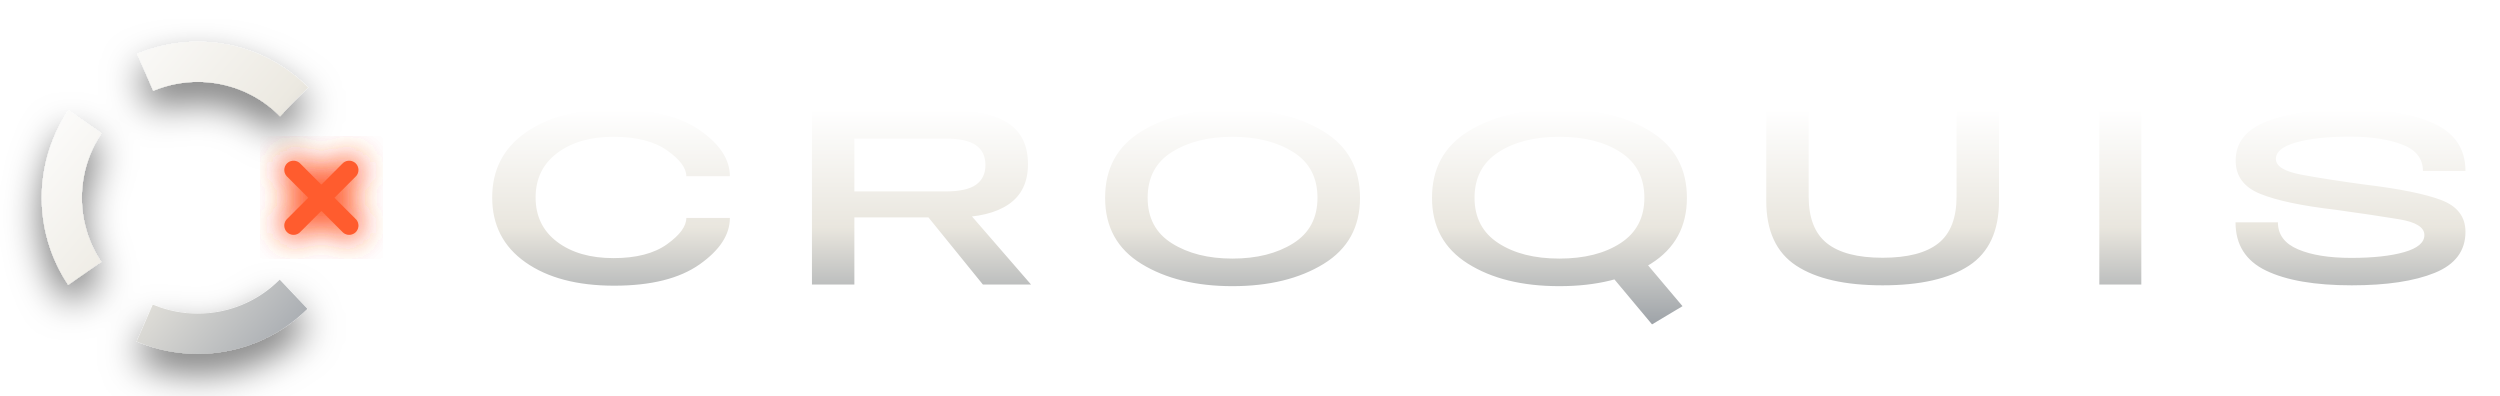
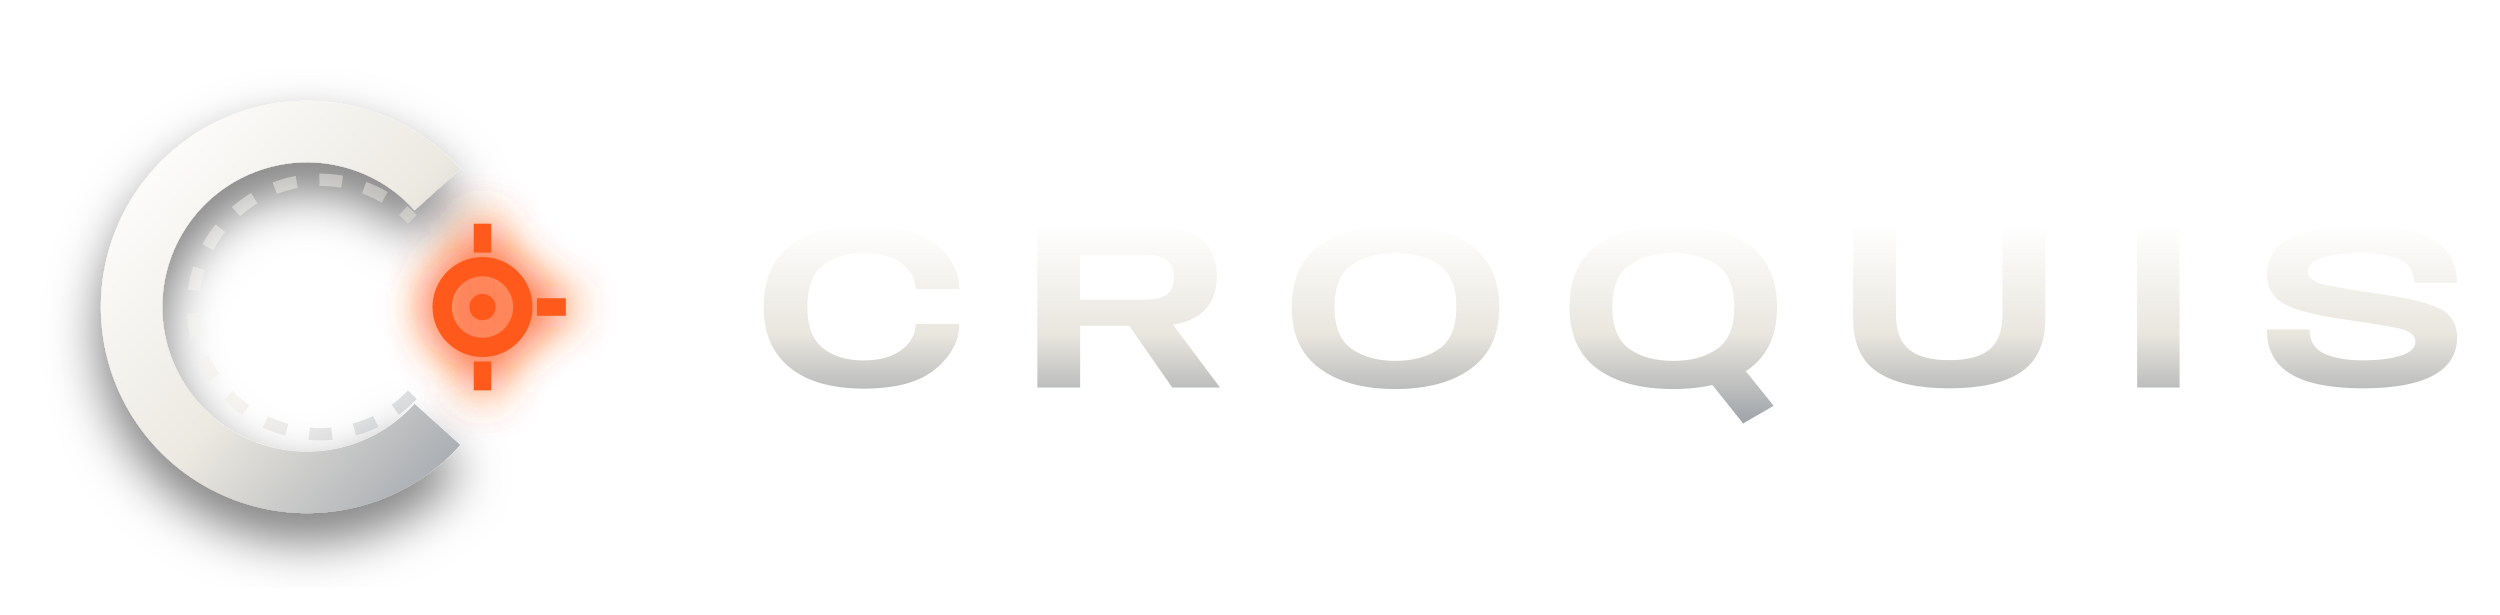
- <svg xmlns="http://www.w3.org/2000/svg" viewBox="0 0 809.04 128.00" width="809" height="128" role="img" aria-label="Croquis">
+ <svg xmlns="http://www.w3.org/2000/svg" viewBox="0 0 284.99 70.00" width="285" height="70" role="img" aria-label="Croquis">
  <defs>
    <linearGradient id="pintura" x1="0" y1="0" x2="1" y2="1">
      <stop offset="0" stop-color="#FFFFFF" />
      <stop offset="0.55" stop-color="#ECE9E1" />
      <stop offset="1" stop-color="#A9ADB2" />
    </linearGradient>
    <linearGradient id="metal" x1="0" y1="0" x2="0" y2="1">
      <stop offset="0" stop-color="#FFFFFF" />
      <stop offset="0.55" stop-color="#E9E6DE" />
      <stop offset="1" stop-color="#9EA3A8" />
    </linearGradient>
-     <filter id="brillo" x="-60%" y="-60%" width="220%" height="220%">
-       <feGaussianBlur stdDeviation="5" result="b" />
+     <filter id="brillo" x="-80%" y="-80%" width="260%" height="260%">
+       <feGaussianBlur stdDeviation="2.6" result="b" />
      <feMerge>
        <feMergeNode in="b" />
        <feMergeNode in="b" />
        <feMergeNode in="SourceGraphic" />
      </feMerge>
    </filter>
    <filter id="sombra" x="-30%" y="-30%" width="160%" height="160%">
-       <feDropShadow dx="0" dy="6" stdDeviation="6" flood-color="#000000" flood-opacity="0.55" />
+       <feDropShadow dx="0" dy="3" stdDeviation="3" flood-color="#000000" flood-opacity="0.55" />
    </filter>
  </defs>
-   <g transform="translate(4 4)">
-     <path d="M91.11 28.89 A44 44 0 1 0 91.11 91.11" fill="none" stroke="url(#pintura)" stroke-width="13" stroke-dasharray="52 25.6" filter="url(#sombra)" />
-     <path d="M91 51 L109 69 M109 51 L91 69" fill="none" stroke="#FF5B2E" stroke-width="6" stroke-linecap="round" filter="url(#brillo)" />
+   <g transform="translate(3 3)">
+     <path d="M 46.86 45.38 A 20 20 0 1 1 46.86 18.62" fill="none" stroke="url(#pintura)" stroke-width="7" filter="url(#sombra)" />
+     <path d="M 44 42 A 14.5 14.5 0 1 1 44 22" fill="none" stroke="url(#pintura)" stroke-width="1.4" opacity="0.45" stroke-dasharray="2.6 2.6" />
+     <g filter="url(#brillo)">
+       <circle cx="52" cy="32" r="4.6" fill="none" stroke="#ff5a1f" stroke-width="2.2" />
+       <path d="M52 22.5L52 25.8M52 38.2L52 41.5M58.2 32L61.5 32" fill="none" stroke="#ff5a1f" stroke-width="2" />
+       <circle cx="52" cy="32" r="1.5" fill="#ff5a1f" />
+     </g>
  </g>
-   <g transform="translate(156.00 35.92)">
-     <path d="M42.774 56.529Q60.618 56.529 70.409 49.629Q80.199 42.729 80.199 34.601H66.104Q66.104 38.649 59.839 43.127Q53.574 47.605 42.538 47.605Q31.253 47.605 24.291 42.335Q17.33 37.065 17.33 27.991Q17.33 18.87 24.315 13.606Q31.3 8.341 42.538 8.341Q53.621 8.341 59.863 12.736Q66.104 17.131 66.104 21.096H80.199Q80.199 12.968 70.432 6.193Q60.665 -0.582 42.774 -0.582Q24.796 -0.582 14.039 7.01Q3.282 14.602 3.282 27.991Q3.282 41.369 14.039 48.949Q24.796 56.529 42.774 56.529Z M106.76 56.16H120.489V34.432H152.823Q164.248 34.432 170.458 30.163Q176.668 25.894 176.668 17.198Q176.668 8.455 170.694 4.228Q164.719 0.0 153.765 0.0H106.76ZM162.083 56.16H177.664L154.454 29.4H140.381ZM120.489 26.027V8.924H149.913Q156.755 8.924 159.829 11.07Q162.903 13.216 162.903 17.481Q162.903 21.662 159.87 23.844Q156.838 26.027 149.913 26.027Z M242.835 56.681Q260.585 56.681 272.353 49.468Q284.122 42.255 284.122 28.086Q284.122 13.833 272.353 6.625Q260.585 -0.582 242.835 -0.582Q225.084 -0.582 213.357 6.602Q201.631 13.786 201.631 28.086Q201.631 42.255 213.399 49.468Q225.167 56.681 242.835 56.681ZM242.835 47.757Q231.117 47.757 223.257 42.825Q215.396 37.892 215.396 28.086Q215.396 18.195 223.257 13.268Q231.117 8.341 242.835 8.341Q254.635 8.341 262.496 13.268Q270.357 18.195 270.357 28.086Q270.357 37.892 262.496 42.825Q254.635 47.757 242.835 47.757Z M378.622 69.053 388.488 63.158 373.778 45.724 363.419 50.865ZM348.623 56.681Q366.735 56.681 378.323 49.378Q389.91 42.074 389.91 28.086Q389.91 14.014 378.323 6.716Q366.735 -0.582 348.623 -0.582Q330.512 -0.582 318.966 6.692Q307.42 13.967 307.42 28.086Q307.42 42.074 319.007 49.378Q330.595 56.681 348.623 56.681ZM348.623 47.757Q336.545 47.757 328.865 42.735Q321.185 37.712 321.185 28.086Q321.185 18.376 328.865 13.359Q336.545 8.341 348.623 8.341Q360.785 8.341 368.465 13.359Q376.145 18.376 376.145 28.086Q376.145 37.712 368.465 42.735Q360.785 47.757 348.623 47.757Z M453.246 56.41Q471.512 56.41 481.208 50.041Q490.904 43.672 490.904 29.052V0.036H477.175V27.68Q477.175 38.129 471.282 42.807Q465.388 47.486 453.246 47.486Q441.105 47.486 435.211 42.784Q429.317 38.082 429.317 27.68V0.036H415.588V29.052Q415.588 43.672 425.284 50.041Q434.981 56.41 453.246 56.41Z M523.376 56.16H536.964V0.0H523.376Z M605.046 56.41Q622.007 56.41 631.936 52.368Q641.864 48.326 641.864 39.098Q641.864 31.805 634.047 28.825Q626.23 25.845 608.981 23.767Q596.954 22.138 588.732 20.594Q580.511 19.05 580.511 15.495Q580.511 12.023 587.068 10.159Q593.625 8.294 604.423 8.294Q614.763 8.294 621.431 10.864Q628.099 13.433 628.099 19.394H641.864Q641.864 8.849 631.839 4.133Q621.813 -0.582 604.611 -0.582Q587.806 -0.582 577.652 3.32Q567.499 7.223 567.499 16.06Q567.499 23.589 575.474 26.819Q583.45 30.048 599.731 31.949Q612.254 33.679 620.412 35.035Q628.57 36.391 628.57 40.135Q628.57 43.798 622.031 45.665Q615.492 47.533 604.881 47.533Q594.163 47.533 587.666 44.76Q581.17 41.986 581.17 36.026H567.452Q567.452 46.892 577.336 51.651Q587.22 56.41 605.046 56.41Z" fill="url(#metal)" />
+   <g transform="translate(86.2 25.82)">
+     <path d="M12.28 18.48Q17.8 18.48 20.47 16.22Q23.15 13.97 23.15 11.12H18.16Q18.16 12.85 16.58 14.06Q15 15.27 12.21 15.27Q9.35 15.27 7.59 13.85Q5.83 12.44 5.83 9.14Q5.83 5.84 7.6 4.43Q9.36 3.03 12.21 3.03Q15.01 3.03 16.59 4.21Q18.16 5.39 18.16 7.12H23.15Q23.15 4.24 20.48 2.03Q17.81 -0.18 12.28 -0.18Q6.74 -0.18 3.8 2.23Q0.85 4.65 0.85 9.14Q0.85 13.63 3.8 16.05Q6.74 18.48 12.28 18.48Z M32.05 18.36H36.93V11.32H45.53Q49.05 11.32 50.78 9.86Q52.51 8.4 52.51 5.69Q52.51 2.97 50.86 1.48Q49.2 0 45.82 0H32.05ZM47.43 18.36H52.88L46.34 9.63L41.4 9.7ZM36.93 8.34V3.21H44.37Q46.11 3.21 46.87 3.86Q47.62 4.52 47.62 5.78Q47.62 7.03 46.88 7.69Q46.13 8.34 44.37 8.34Z M72.86 18.53Q78.35 18.53 81.53 16.17Q84.71 13.82 84.71 9.18Q84.71 4.53 81.53 2.17Q78.35 -0.18 72.86 -0.18Q67.38 -0.18 64.21 2.17Q61.05 4.51 61.05 9.18Q61.05 13.82 64.22 16.17Q67.4 18.53 72.86 18.53ZM72.86 15.32Q69.85 15.32 67.89 13.95Q65.93 12.58 65.93 9.18Q65.93 5.75 67.89 4.39Q69.85 3.03 72.86 3.03Q75.9 3.03 77.86 4.39Q79.82 5.75 79.82 9.18Q79.82 12.58 77.86 13.95Q75.9 15.32 72.86 15.32Z M112.51 22.45 115.99 20.44 111.6 14.98 107.95 16.75ZM104.54 18.53Q110.1 18.53 113.24 16.2Q116.38 13.88 116.38 9.18Q116.38 4.47 113.24 2.14Q110.1 -0.18 104.54 -0.18Q98.98 -0.18 95.85 2.14Q92.72 4.45 92.72 9.18Q92.72 13.88 95.86 16.2Q99 18.53 104.54 18.53ZM104.54 15.32Q101.45 15.32 99.53 13.94Q97.6 12.56 97.6 9.18Q97.6 5.77 99.53 4.4Q101.45 3.03 104.54 3.03Q107.65 3.03 109.57 4.4Q111.5 5.77 111.5 9.18Q111.5 12.56 109.57 13.94Q107.65 15.32 104.54 15.32Z M136.01 18.45Q141.39 18.45 144.17 16.6Q146.96 14.75 146.96 10.46V0.01H142.08V9.97Q142.08 12.77 140.61 14.01Q139.14 15.24 136.01 15.24Q132.87 15.24 131.4 14Q129.93 12.76 129.93 9.97V0.01H125.05V10.46Q125.05 14.75 127.84 16.6Q130.62 18.45 136.01 18.45Z M157.43 18.36H162.27V0H157.43Z M183.18 18.45Q188.43 18.45 191.17 16.99Q193.9 15.52 193.9 12.66Q193.9 10.28 191.78 9.29Q189.66 8.31 184.58 7.62Q181.3 7.15 179.09 6.69Q176.88 6.24 176.88 5.11Q176.88 4.12 178.57 3.57Q180.25 3.01 182.98 3.01Q185.56 3.01 187.28 3.74Q189.01 4.46 189.01 6.42H193.89Q193.89 3.1 191.11 1.46Q188.33 -0.18 183.04 -0.18Q177.83 -0.18 175.03 1.25Q172.23 2.68 172.23 5.43Q172.23 7.87 174.41 8.93Q176.58 10 181.38 10.64Q184.8 11.13 186.98 11.55Q189.15 11.97 189.15 13.13Q189.15 14.19 187.48 14.72Q185.8 15.26 183.13 15.26Q180.44 15.26 178.77 14.49Q177.09 13.73 177.09 11.75H172.22Q172.22 15.2 174.95 16.83Q177.69 18.45 183.18 18.45Z" fill="url(#metal)" />
  </g>
</svg>
